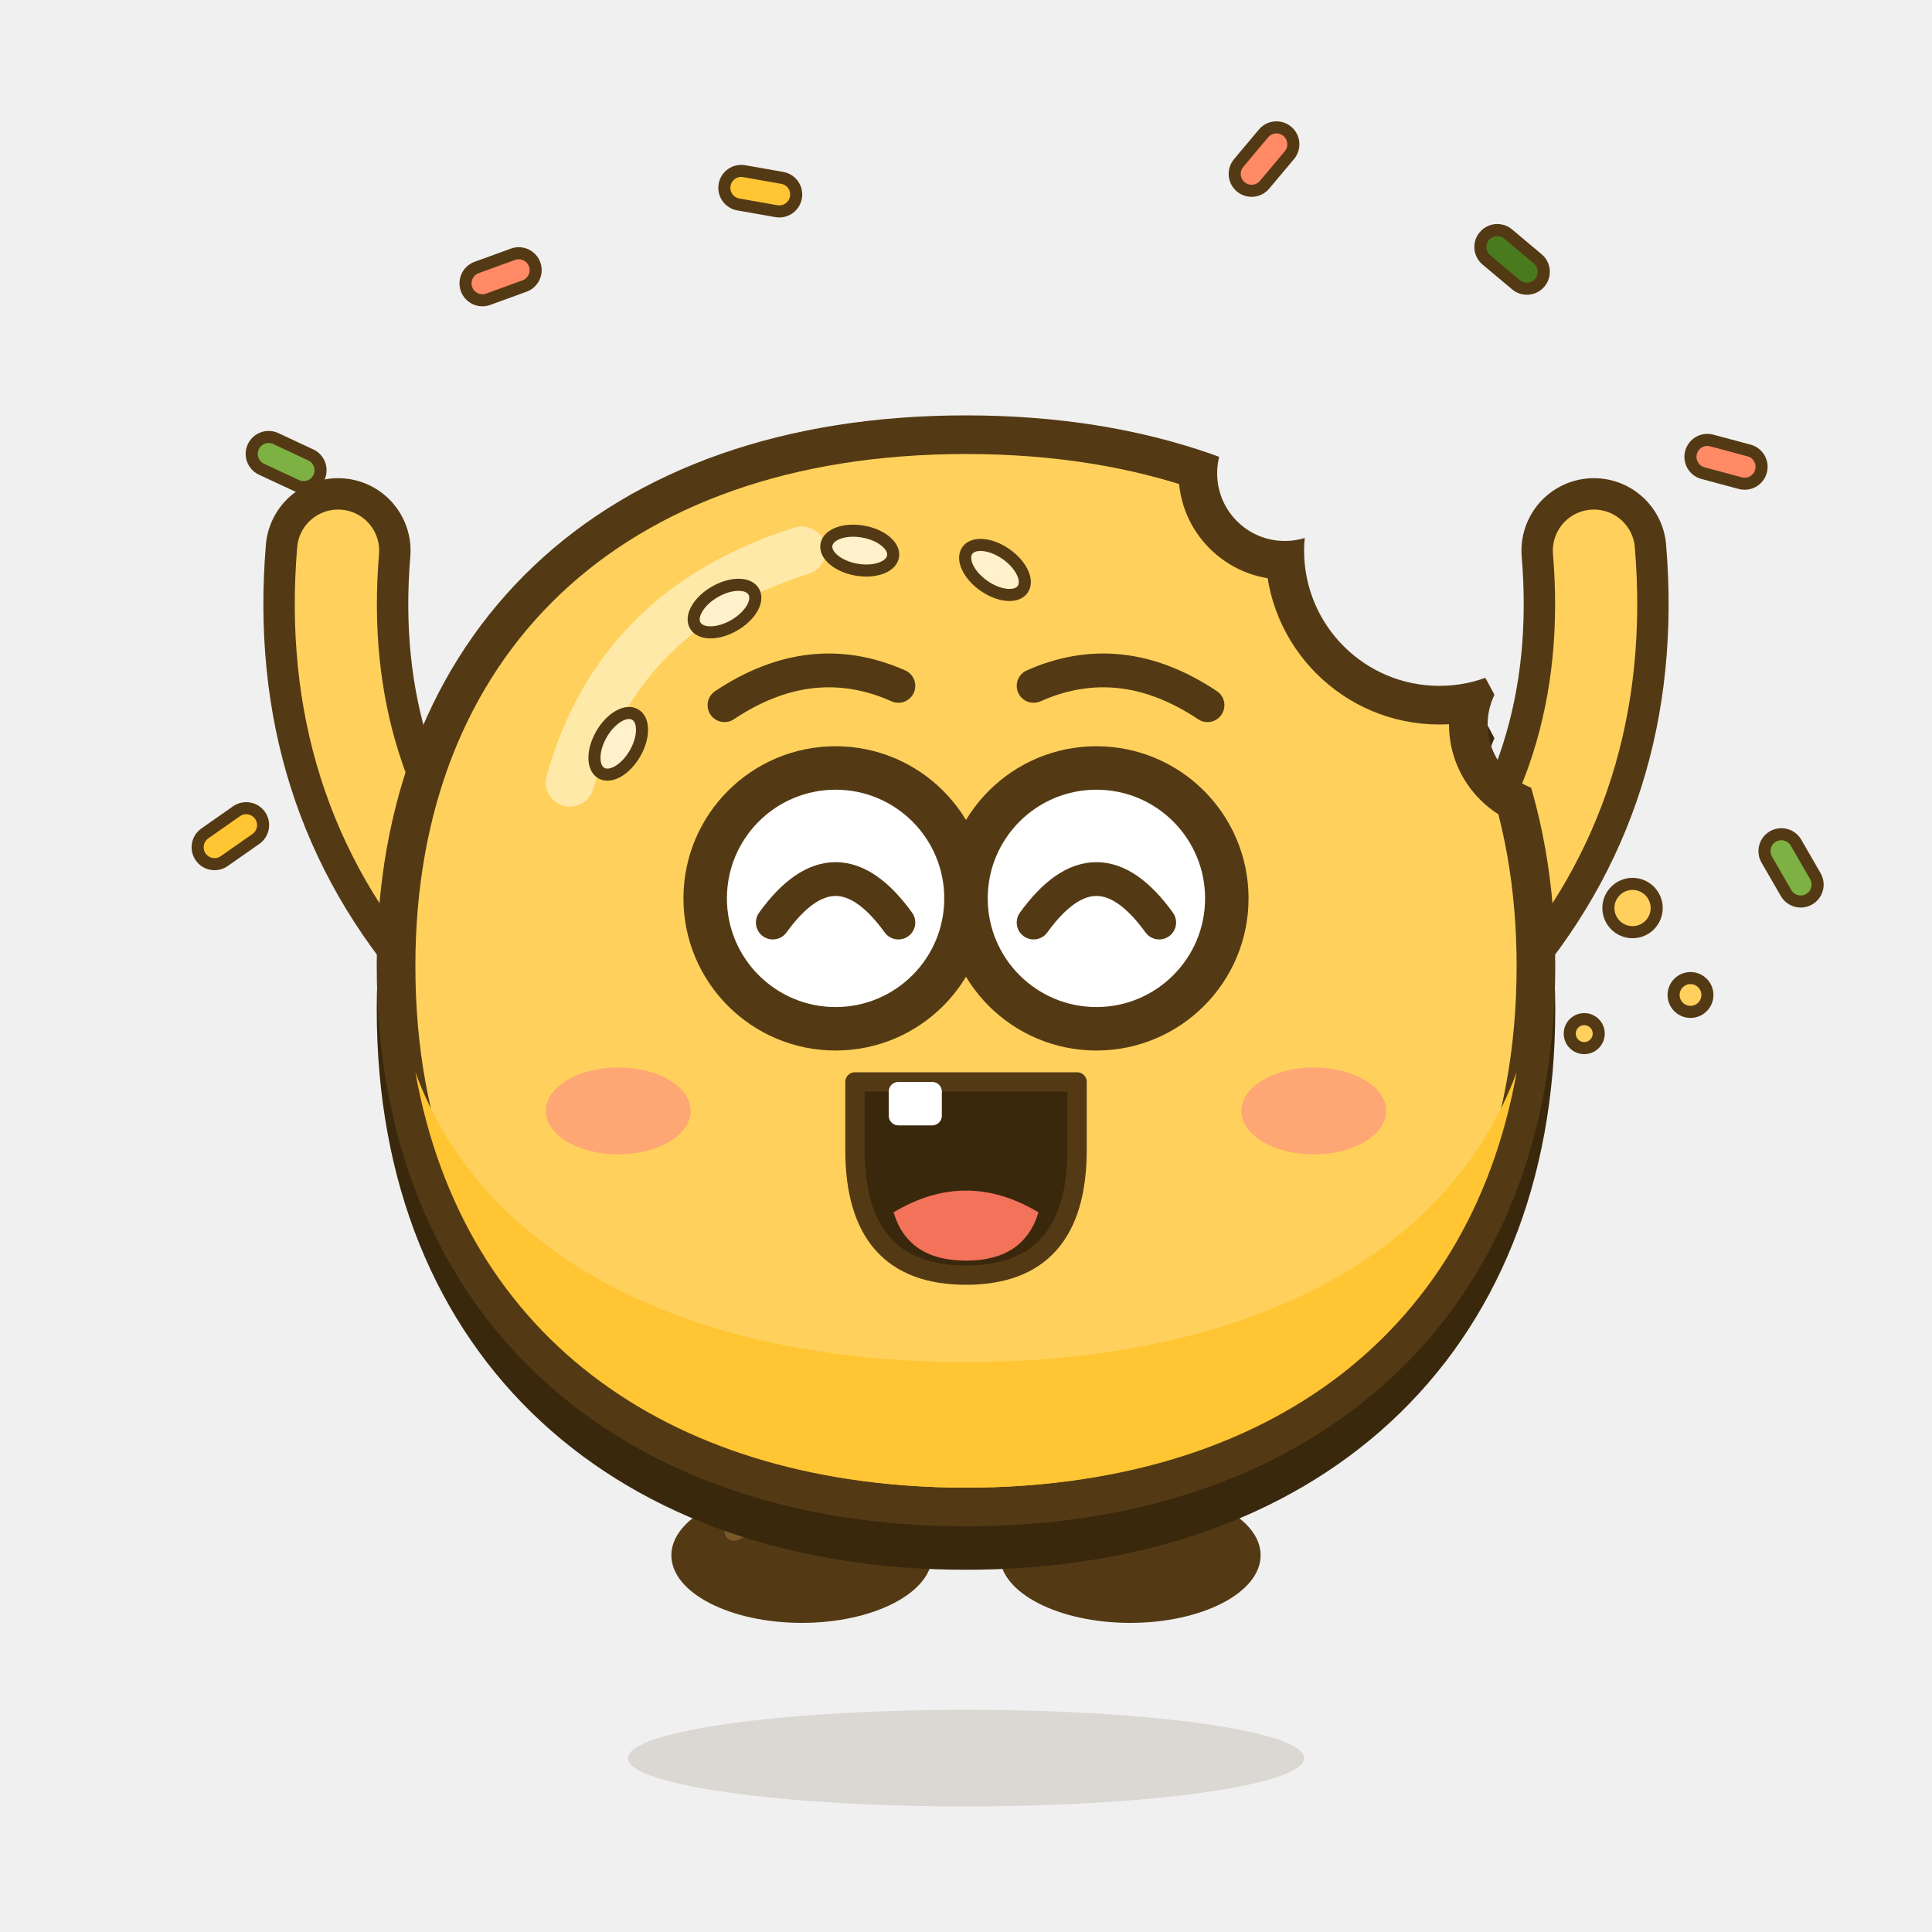
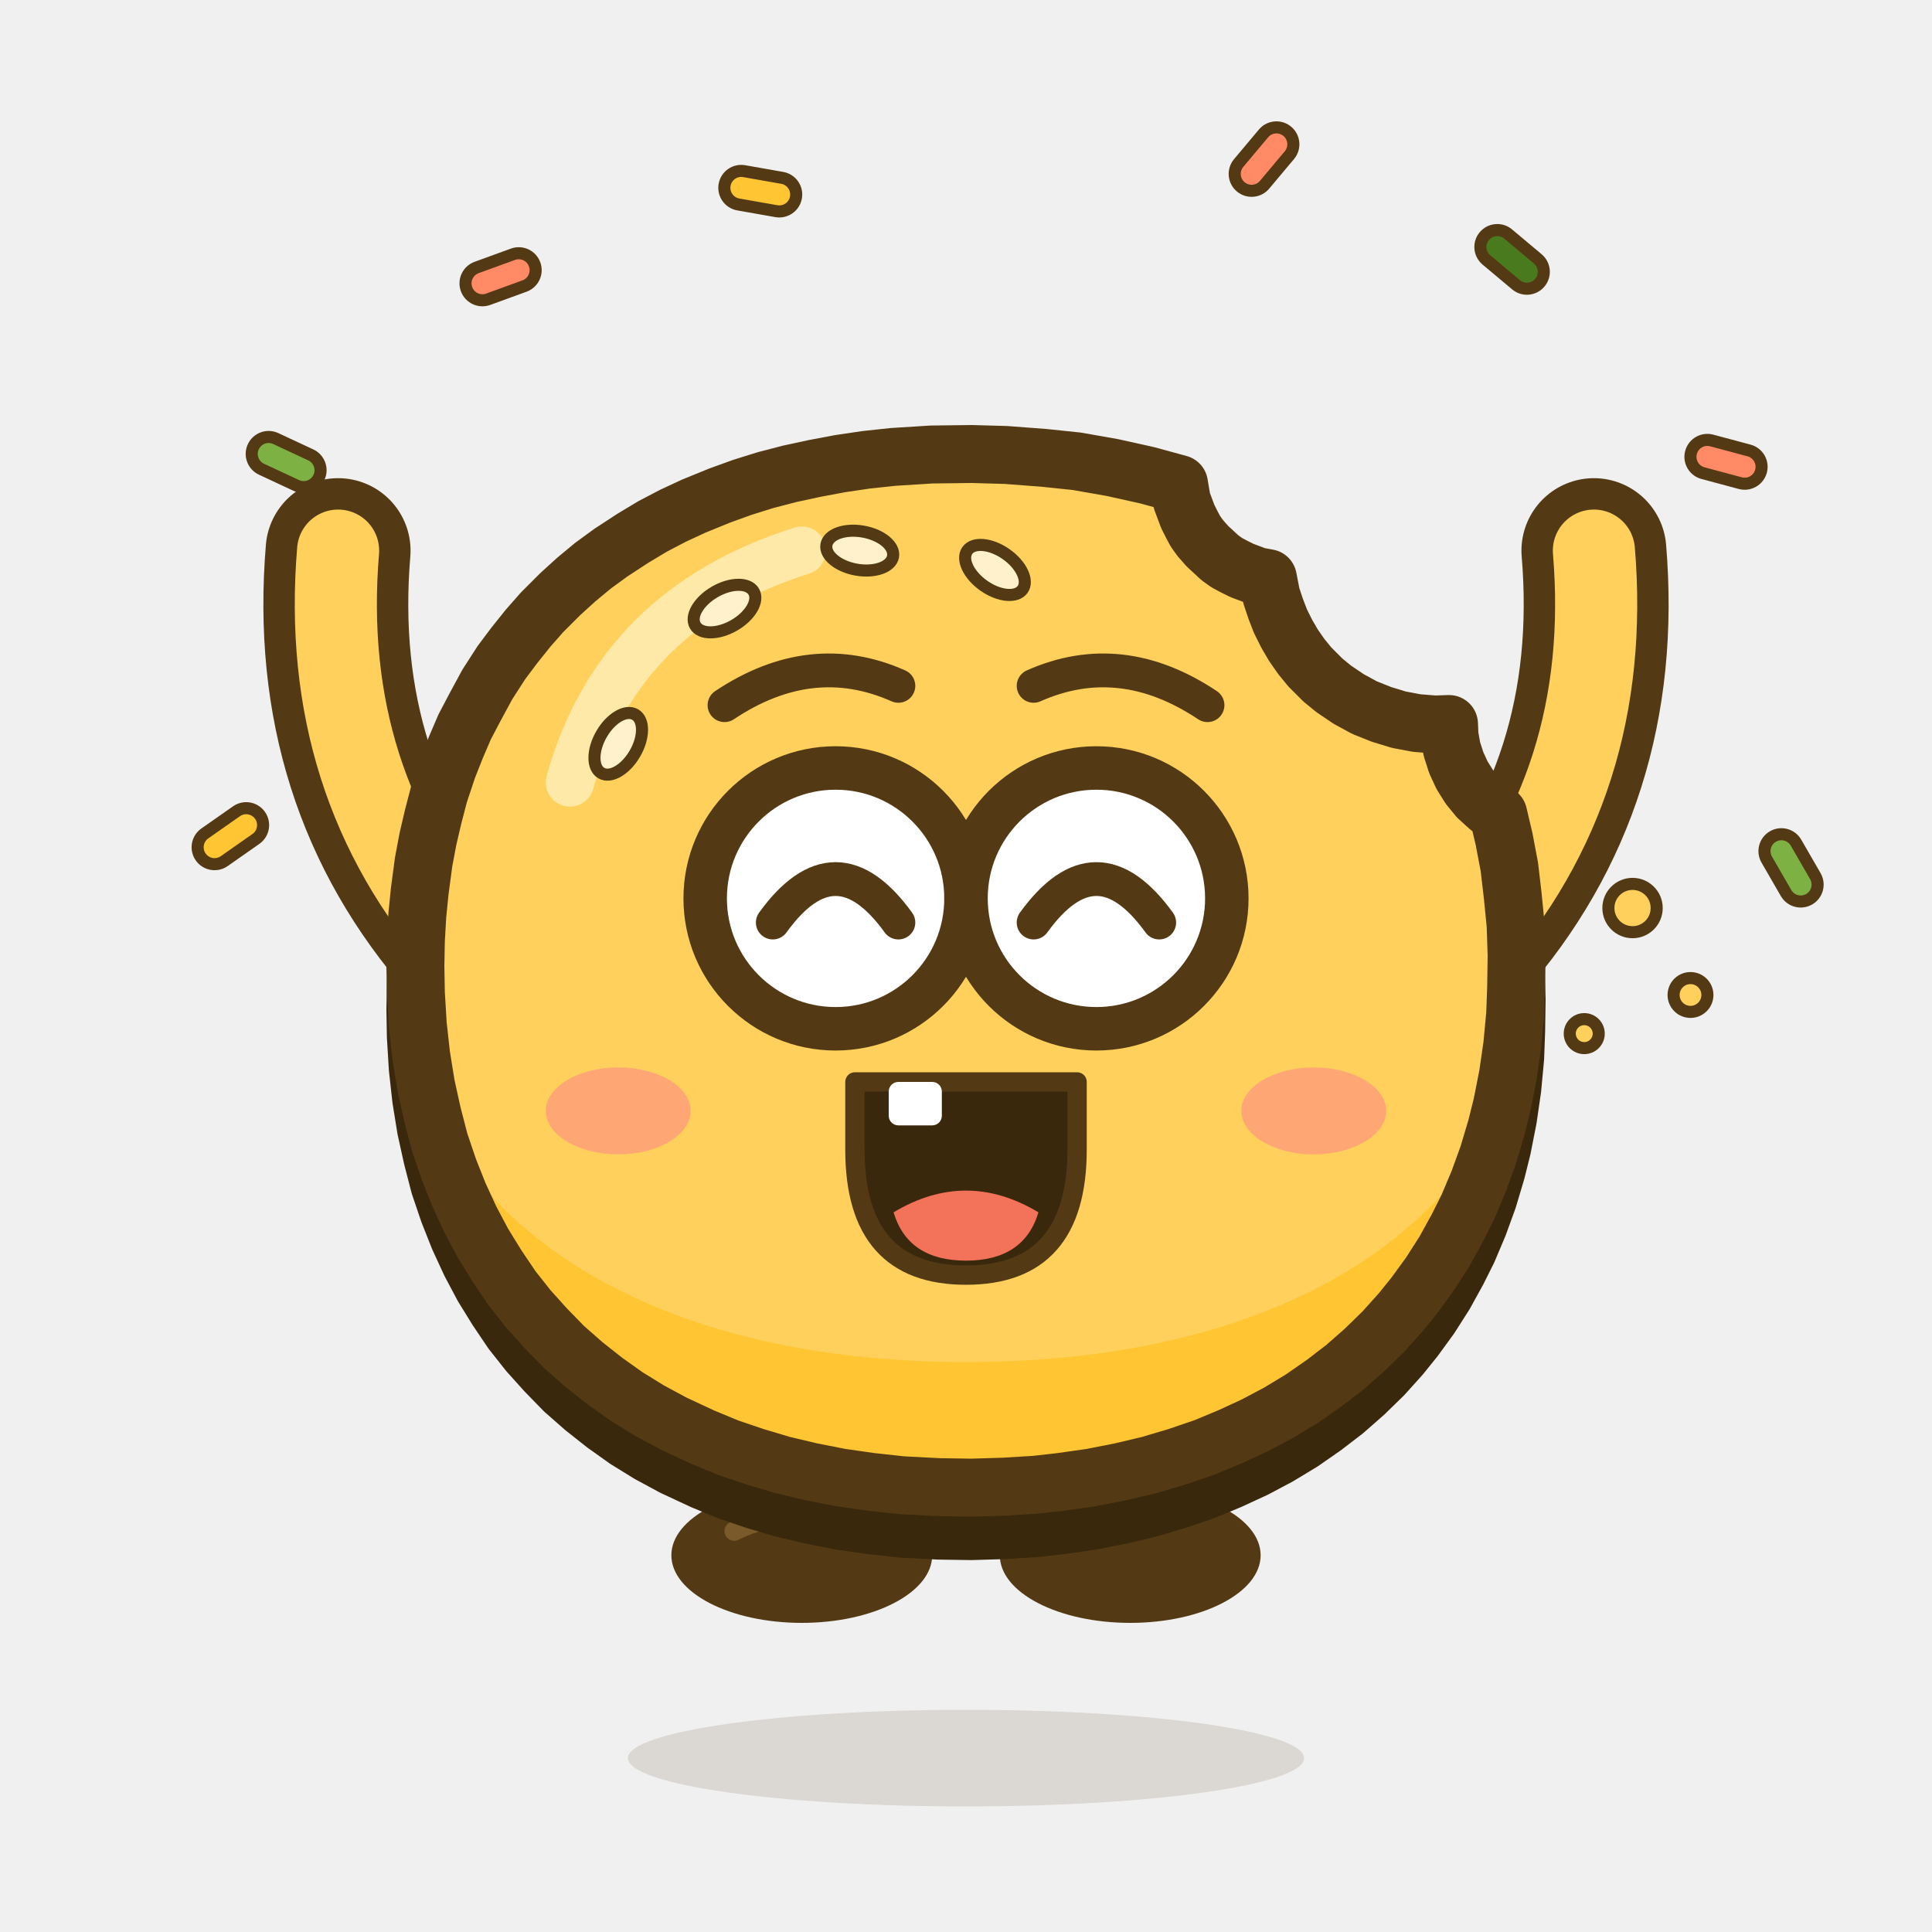
<svg xmlns="http://www.w3.org/2000/svg" viewBox="0 0 400 400" width="400" height="400" role="img" aria-label="Didu celebrating">
-   <defs>
-     <mask id="didu-party-o" maskUnits="userSpaceOnUse" x="0" y="0" width="400" height="400">
-       <rect width="400" height="400" fill="#fff" />
-       <circle cx="298" cy="128" r="28" fill="#000" />
-       <circle cx="266" cy="112" r="14" fill="#000" />
-       <circle cx="322" cy="164" r="14" fill="#000" />
-     </mask>
-     <mask id="didu-party-i" maskUnits="userSpaceOnUse" x="0" y="0" width="400" height="400">
-       <rect width="400" height="400" fill="#fff" />
-       <circle cx="298" cy="128" r="36" fill="#000" />
-       <circle cx="266" cy="112" r="22" fill="#000" />
-       <circle cx="322" cy="164" r="22" fill="#000" />
-     </mask>
-   </defs>
  <ellipse cx="200" cy="364" rx="70" ry="10" fill="#543A14" opacity=".14" />
  <rect x="52" y="92" width="15" height="7" rx="3.5" fill="#7EB143" stroke="#543A14" stroke-width="2.5" transform="rotate(25 59 95)" />
  <rect x="96" y="54" width="15" height="7" rx="3.5" fill="#FF8A65" stroke="#543A14" stroke-width="2.5" transform="rotate(-20 103 57)" />
  <rect x="306" y="50" width="15" height="7" rx="3.5" fill="#4A7A1E" stroke="#543A14" stroke-width="2.5" transform="rotate(40 313 53)" />
  <rect x="350" y="92" width="15" height="7" rx="3.5" fill="#FF8A65" stroke="#543A14" stroke-width="2.5" transform="rotate(15 357 95)" />
  <rect x="40" y="170" width="15" height="7" rx="3.5" fill="#FFC533" stroke="#543A14" stroke-width="2.5" transform="rotate(-35 47 173)" />
  <rect x="364" y="176" width="15" height="7" rx="3.5" fill="#7EB143" stroke="#543A14" stroke-width="2.5" transform="rotate(60 371 179)" />
  <rect x="150" y="36" width="15" height="7" rx="3.5" fill="#FFC533" stroke="#543A14" stroke-width="2.5" transform="rotate(10 157 39)" />
  <rect x="254" y="30" width="15" height="7" rx="3.5" fill="#FF8A65" stroke="#543A14" stroke-width="2.5" transform="rotate(-50 261 33)" />
  <circle cx="74" cy="132" r="6" fill="#FFD15C" stroke="#543A14" stroke-width="2.5" />
  <circle cx="330" cy="130" r="6" fill="#7EB143" stroke="#543A14" stroke-width="2.5" />
  <g transform="translate(0 -14)">
    <ellipse cx="166" cy="336" rx="27" ry="14" fill="#543A14" />
    <ellipse cx="234" cy="336" rx="27" ry="14" fill="#543A14" />
    <path d="M152 331 Q160 327 170 328" fill="none" stroke="#7A5A2A" stroke-width="4" stroke-linecap="round" stroke-linejoin="round" />
    <path d="M220 331 Q228 327 238 328" fill="none" stroke="#7A5A2A" stroke-width="4" stroke-linecap="round" stroke-linejoin="round" />
    <path d="M96 210 Q66 176 70 128" fill="none" stroke="#543A14" stroke-width="30" stroke-linecap="round" stroke-linejoin="round" />
    <path d="M96 210 Q66 176 70 128" fill="none" stroke="#FFD15C" stroke-width="17" stroke-linecap="round" stroke-linejoin="round" />
    <path d="M304 210 Q334 176 330 128" fill="none" stroke="#543A14" stroke-width="30" stroke-linecap="round" stroke-linejoin="round" />
    <path d="M304 210 Q334 176 330 128" fill="none" stroke="#FFD15C" stroke-width="17" stroke-linecap="round" stroke-linejoin="round" />
-     <g transform="translate(0 9)" mask="url(#didu-party-o)">
-       <path d="M200 108 C272 108 314 150 314 214 C314 282 268 322 200 322 C132 322 86 282 86 214 C86 150 128 108 200 108 Z" fill="#3A280D" stroke="#3A280D" stroke-width="16" stroke-linejoin="round" />
-     </g>
-     <path d="M200 108 C272 108 314 150 314 214 C314 282 268 322 200 322 C132 322 86 282 86 214 C86 150 128 108 200 108 Z" fill="#543A14" stroke="#543A14" stroke-width="16" stroke-linejoin="round" mask="url(#didu-party-o)" />
-     <g mask="url(#didu-party-i)">
-       <path d="M200 108 C272 108 314 150 314 214 C314 282 268 322 200 322 C132 322 86 282 86 214 C86 150 128 108 200 108 Z" fill="#FFD15C" />
-       <path d="M86 236 C96 292 140 322 200 322 C260 322 304 292 314 236 C300 274 258 296 200 296 C142 296 100 274 86 236 Z" fill="#FFC533" />
-       <path d="M118 176 Q128 140 166 128" fill="none" stroke="#FFE9A8" stroke-width="10" stroke-linecap="round" stroke-linejoin="round" />
-     </g>
+     <path d="M86 214L86.1 208.7L86.4 203.5L86.9 198.5L87.7 192.5L88.6 187.7L89.7 183L90.9 178.4L92.7 173L94.4 168.7L96.2 164.5L98.3 160.5L100.9 155.7L103.8 151.2L106.5 147.6L109.3 144.1L112.2 140.8L116 137L119.3 134L122.8 131.1L126.5 128.4L131.1 125.4L135.1 123L139.3 120.8L143.6 118.8L149 116.6L153.7 114.9L158.5 113.4L163.5 112.1L168.6 111L173.9 110L179.3 109.2L184.9 108.6L192.9 108.1L201.2 108L208.3 108.2L216.2 108.8L222.9 109.5L230.3 110.8L237.5 112.4L244.1 114.2L244.4 116L244.7 117.7L245.3 119.3L245.9 120.9L246.7 122.5L247.5 124L248.5 125.4L250 127.1L251.3 128.3L252.6 129.5L254 130.5L255.5 131.3L257.1 132.1L258.7 132.7L260.3 133.3L262.5 133.7L263.2 137.3L264.1 140L265.1 142.6L266.4 145.2L267.8 147.6L269.4 149.9L271.2 152.1L273.9 154.8L276.1 156.6L279.2 158.7L282.5 160.5L286 161.9L289.6 163L293.3 163.7L297.1 164L300 163.9L300.1 166.3L300.6 169.1L301.5 171.9L302.7 174.5L304.2 176.9L306 179.1L308.2 181.1L310.2 182.6L311.4 187.7L312.5 193.5L313.2 199.5L313.8 205.6L314 211.9L313.9 218.5L313.7 224L313.1 230.4L312.2 236.6L311 242.7L309.8 247.5L308.1 253.2L306.1 258.7L303.9 263.9L301.8 268.1L299.1 273L296.1 277.7L292.9 282.1L290 285.7L286.4 289.7L282.5 293.5L278.4 297.1L274.1 300.4L269.5 303.6L264.7 306.5L259.8 309.1L254.6 311.5L249.3 313.7L243.7 315.6L238 317.3L232.1 318.7L226 319.9L219.7 320.8L214.4 321.4L207.8 321.8L201.1 322L194.4 321.9L186.7 321.5L180.3 320.8L174 319.9L167.9 318.7L162 317.3L156.3 315.6L150.7 313.7L145.4 311.5L139.4 308.7L134.4 306L129.7 303.1L125.2 299.9L120.9 296.5L116.8 292.9L113 289L109.4 285L106 280.7L102.9 276.1L100 271.4L97.4 266.5L95 261.3L92.9 256L91 250.4L89.5 244.6L88.2 238.7L87.2 232.5L86.5 226.2L86.1 219.6Z" transform="translate(0 9)" fill="#3A280D" stroke="#3A280D" stroke-width="12" stroke-linejoin="round" />
+     <path d="M86 214L86.1 208.7L86.4 203.5L86.9 198.5L87.7 192.5L88.6 187.7L89.7 183L90.9 178.4L92.7 173L94.4 168.7L96.2 164.5L98.3 160.5L100.9 155.7L103.8 151.2L106.5 147.6L109.3 144.1L112.2 140.8L116 137L119.3 134L122.8 131.1L126.5 128.4L131.1 125.4L135.1 123L139.3 120.8L143.6 118.8L149 116.6L153.7 114.9L158.5 113.4L163.5 112.1L168.6 111L173.9 110L179.3 109.2L184.9 108.6L192.9 108.1L201.2 108L208.3 108.2L216.2 108.8L222.9 109.5L230.3 110.8L237.5 112.4L244.1 114.2L244.4 116L244.7 117.7L245.3 119.3L245.9 120.9L246.7 122.5L247.5 124L248.5 125.4L250 127.1L251.3 128.3L252.6 129.5L254 130.5L255.5 131.3L257.1 132.1L258.7 132.7L260.3 133.3L262.5 133.7L263.2 137.3L264.1 140L265.1 142.6L266.4 145.2L267.8 147.6L269.4 149.9L271.2 152.1L273.9 154.8L276.1 156.6L279.2 158.7L282.5 160.5L286 161.9L289.6 163L293.3 163.7L297.1 164L300 163.9L300.1 166.3L300.6 169.1L301.5 171.9L302.7 174.5L304.2 176.9L306 179.1L308.2 181.1L310.2 182.6L311.4 187.7L312.5 193.5L313.2 199.5L313.8 205.6L314 211.9L313.9 218.5L313.7 224L313.1 230.4L312.2 236.6L311 242.7L309.8 247.5L308.1 253.2L306.1 258.7L303.9 263.9L301.8 268.1L299.1 273L296.1 277.7L292.9 282.1L290 285.7L286.4 289.7L282.5 293.5L278.4 297.1L274.1 300.4L269.5 303.6L264.7 306.5L259.8 309.1L254.6 311.5L249.3 313.7L243.7 315.6L238 317.3L232.1 318.7L226 319.9L219.7 320.8L214.4 321.4L207.8 321.8L201.1 322L194.4 321.9L186.7 321.5L180.3 320.8L174 319.9L167.9 318.7L162 317.3L156.3 315.6L150.7 313.7L145.4 311.5L139.4 308.7L134.4 306L129.7 303.1L125.2 299.9L120.9 296.5L116.8 292.9L113 289L109.4 285L106 280.7L102.9 276.1L100 271.4L97.4 266.5L95 261.3L92.9 256L91 250.4L89.5 244.6L88.2 238.7L87.2 232.5L86.5 226.2L86.1 219.6Z" fill="#FFD15C" />
+     <path d="M86 236 C96 292 140 322 200 322 C260 322 304 292 314 236 C300 274 258 296 200 296 C142 296 100 274 86 236 Z" fill="#FFC533" />
+     <path d="M118 176 Q128 140 166 128" fill="none" stroke="#FFE9A8" stroke-width="10" stroke-linecap="round" stroke-linejoin="round" />
+     <path d="M86 214L86.1 208.7L86.4 203.5L86.9 198.5L87.7 192.5L88.6 187.7L89.7 183L90.9 178.4L92.7 173L94.4 168.7L96.2 164.5L98.3 160.5L100.9 155.7L103.8 151.2L106.5 147.6L109.3 144.1L112.2 140.8L116 137L119.3 134L122.8 131.1L126.5 128.4L131.1 125.4L135.1 123L139.3 120.8L143.6 118.8L149 116.6L153.7 114.9L158.5 113.4L163.5 112.1L168.6 111L173.9 110L179.3 109.2L184.9 108.6L192.9 108.1L201.2 108L208.3 108.2L216.2 108.8L222.9 109.5L230.3 110.8L237.5 112.4L244.1 114.2L244.4 116L244.7 117.7L245.3 119.3L245.9 120.9L246.7 122.5L247.5 124L248.5 125.4L250 127.1L251.3 128.3L252.6 129.5L254 130.5L255.5 131.3L257.1 132.1L258.7 132.7L260.3 133.3L262.5 133.7L263.2 137.3L264.1 140L265.1 142.6L266.4 145.2L267.8 147.6L269.4 149.9L271.2 152.1L273.9 154.8L276.1 156.6L279.2 158.7L282.5 160.5L286 161.9L289.6 163L293.3 163.7L297.1 164L300 163.9L300.1 166.3L300.6 169.1L301.5 171.9L302.7 174.5L304.2 176.9L306 179.1L308.2 181.1L310.2 182.6L311.4 187.7L312.5 193.5L313.2 199.5L313.8 205.6L314 211.9L313.9 218.5L313.7 224L313.1 230.4L312.2 236.6L311 242.7L309.8 247.5L308.1 253.2L306.1 258.7L303.9 263.9L301.8 268.1L299.1 273L296.1 277.7L292.9 282.1L290 285.7L286.4 289.7L282.5 293.5L278.4 297.1L274.1 300.4L269.5 303.6L264.7 306.5L259.8 309.1L254.6 311.5L249.3 313.7L243.7 315.6L238 317.3L232.1 318.7L226 319.9L219.7 320.8L214.4 321.4L207.8 321.8L201.1 322L194.4 321.9L186.7 321.5L180.3 320.8L174 319.9L167.9 318.7L162 317.3L156.3 315.6L150.7 313.7L145.4 311.5L139.4 308.7L134.4 306L129.7 303.1L125.2 299.9L120.9 296.5L116.8 292.9L113 289L109.4 285L106 280.7L102.9 276.1L100 271.4L97.4 266.5L95 261.3L92.9 256L91 250.4L89.5 244.6L88.2 238.7L87.2 232.5L86.5 226.2L86.1 219.6Z" fill="none" stroke="#543A14" stroke-width="12" stroke-linejoin="round" />
    <ellipse cx="150" cy="140" rx="7" ry="4" fill="#FFF1CC" stroke="#543A14" stroke-width="2.5" transform="rotate(-30 150 140)" />
    <ellipse cx="178" cy="128" rx="7" ry="4" fill="#FFF1CC" stroke="#543A14" stroke-width="2.5" transform="rotate(10 178 128)" />
    <ellipse cx="128" cy="168" rx="7" ry="4" fill="#FFF1CC" stroke="#543A14" stroke-width="2.5" transform="rotate(-60 128 168)" />
    <ellipse cx="206" cy="132" rx="7" ry="4" fill="#FFF1CC" stroke="#543A14" stroke-width="2.5" transform="rotate(35 206 132)" />
    <circle cx="338" cy="202" r="5" fill="#FFD15C" stroke="#543A14" stroke-width="2.5" />
    <circle cx="350" cy="220" r="3.5" fill="#FFD15C" stroke="#543A14" stroke-width="2.5" />
    <circle cx="328" cy="228" r="3" fill="#FFD15C" stroke="#543A14" stroke-width="2.5" />
    <circle cx="173" cy="200" r="27" fill="#FFFFFF" stroke="#543A14" stroke-width="9" />
    <circle cx="227" cy="200" r="27" fill="#FFFFFF" stroke="#543A14" stroke-width="9" />
    <path d="M160 205 Q173 187 186 205" fill="none" stroke="#543A14" stroke-width="7" stroke-linecap="round" stroke-linejoin="round" />
    <path d="M214 205 Q227 187 240 205" fill="none" stroke="#543A14" stroke-width="7" stroke-linecap="round" stroke-linejoin="round" />
    <path d="M150 160 Q168 148 186 156" fill="none" stroke="#543A14" stroke-width="7" stroke-linecap="round" stroke-linejoin="round" />
    <path d="M214 156 Q232 148 250 160" fill="none" stroke="#543A14" stroke-width="7" stroke-linecap="round" stroke-linejoin="round" />
    <ellipse cx="128" cy="244" rx="15" ry="9" fill="#FF9C7A" opacity=".8" />
    <ellipse cx="272" cy="244" rx="15" ry="9" fill="#FF9C7A" opacity=".8" />
    <path d="M177 238 H223 V252 Q223 278 200 278 Q177 278 177 252 Z" fill="#3A280D" stroke="#543A14" stroke-width="4" stroke-linejoin="round" />
    <rect x="184" y="238" width="11" height="9" rx="2" fill="#FFFFFF" />
    <path d="M185 265 Q200 256 215 265 Q212 275 200 275 Q188 275 185 265 Z" fill="#F2725A" />
  </g>
</svg>
